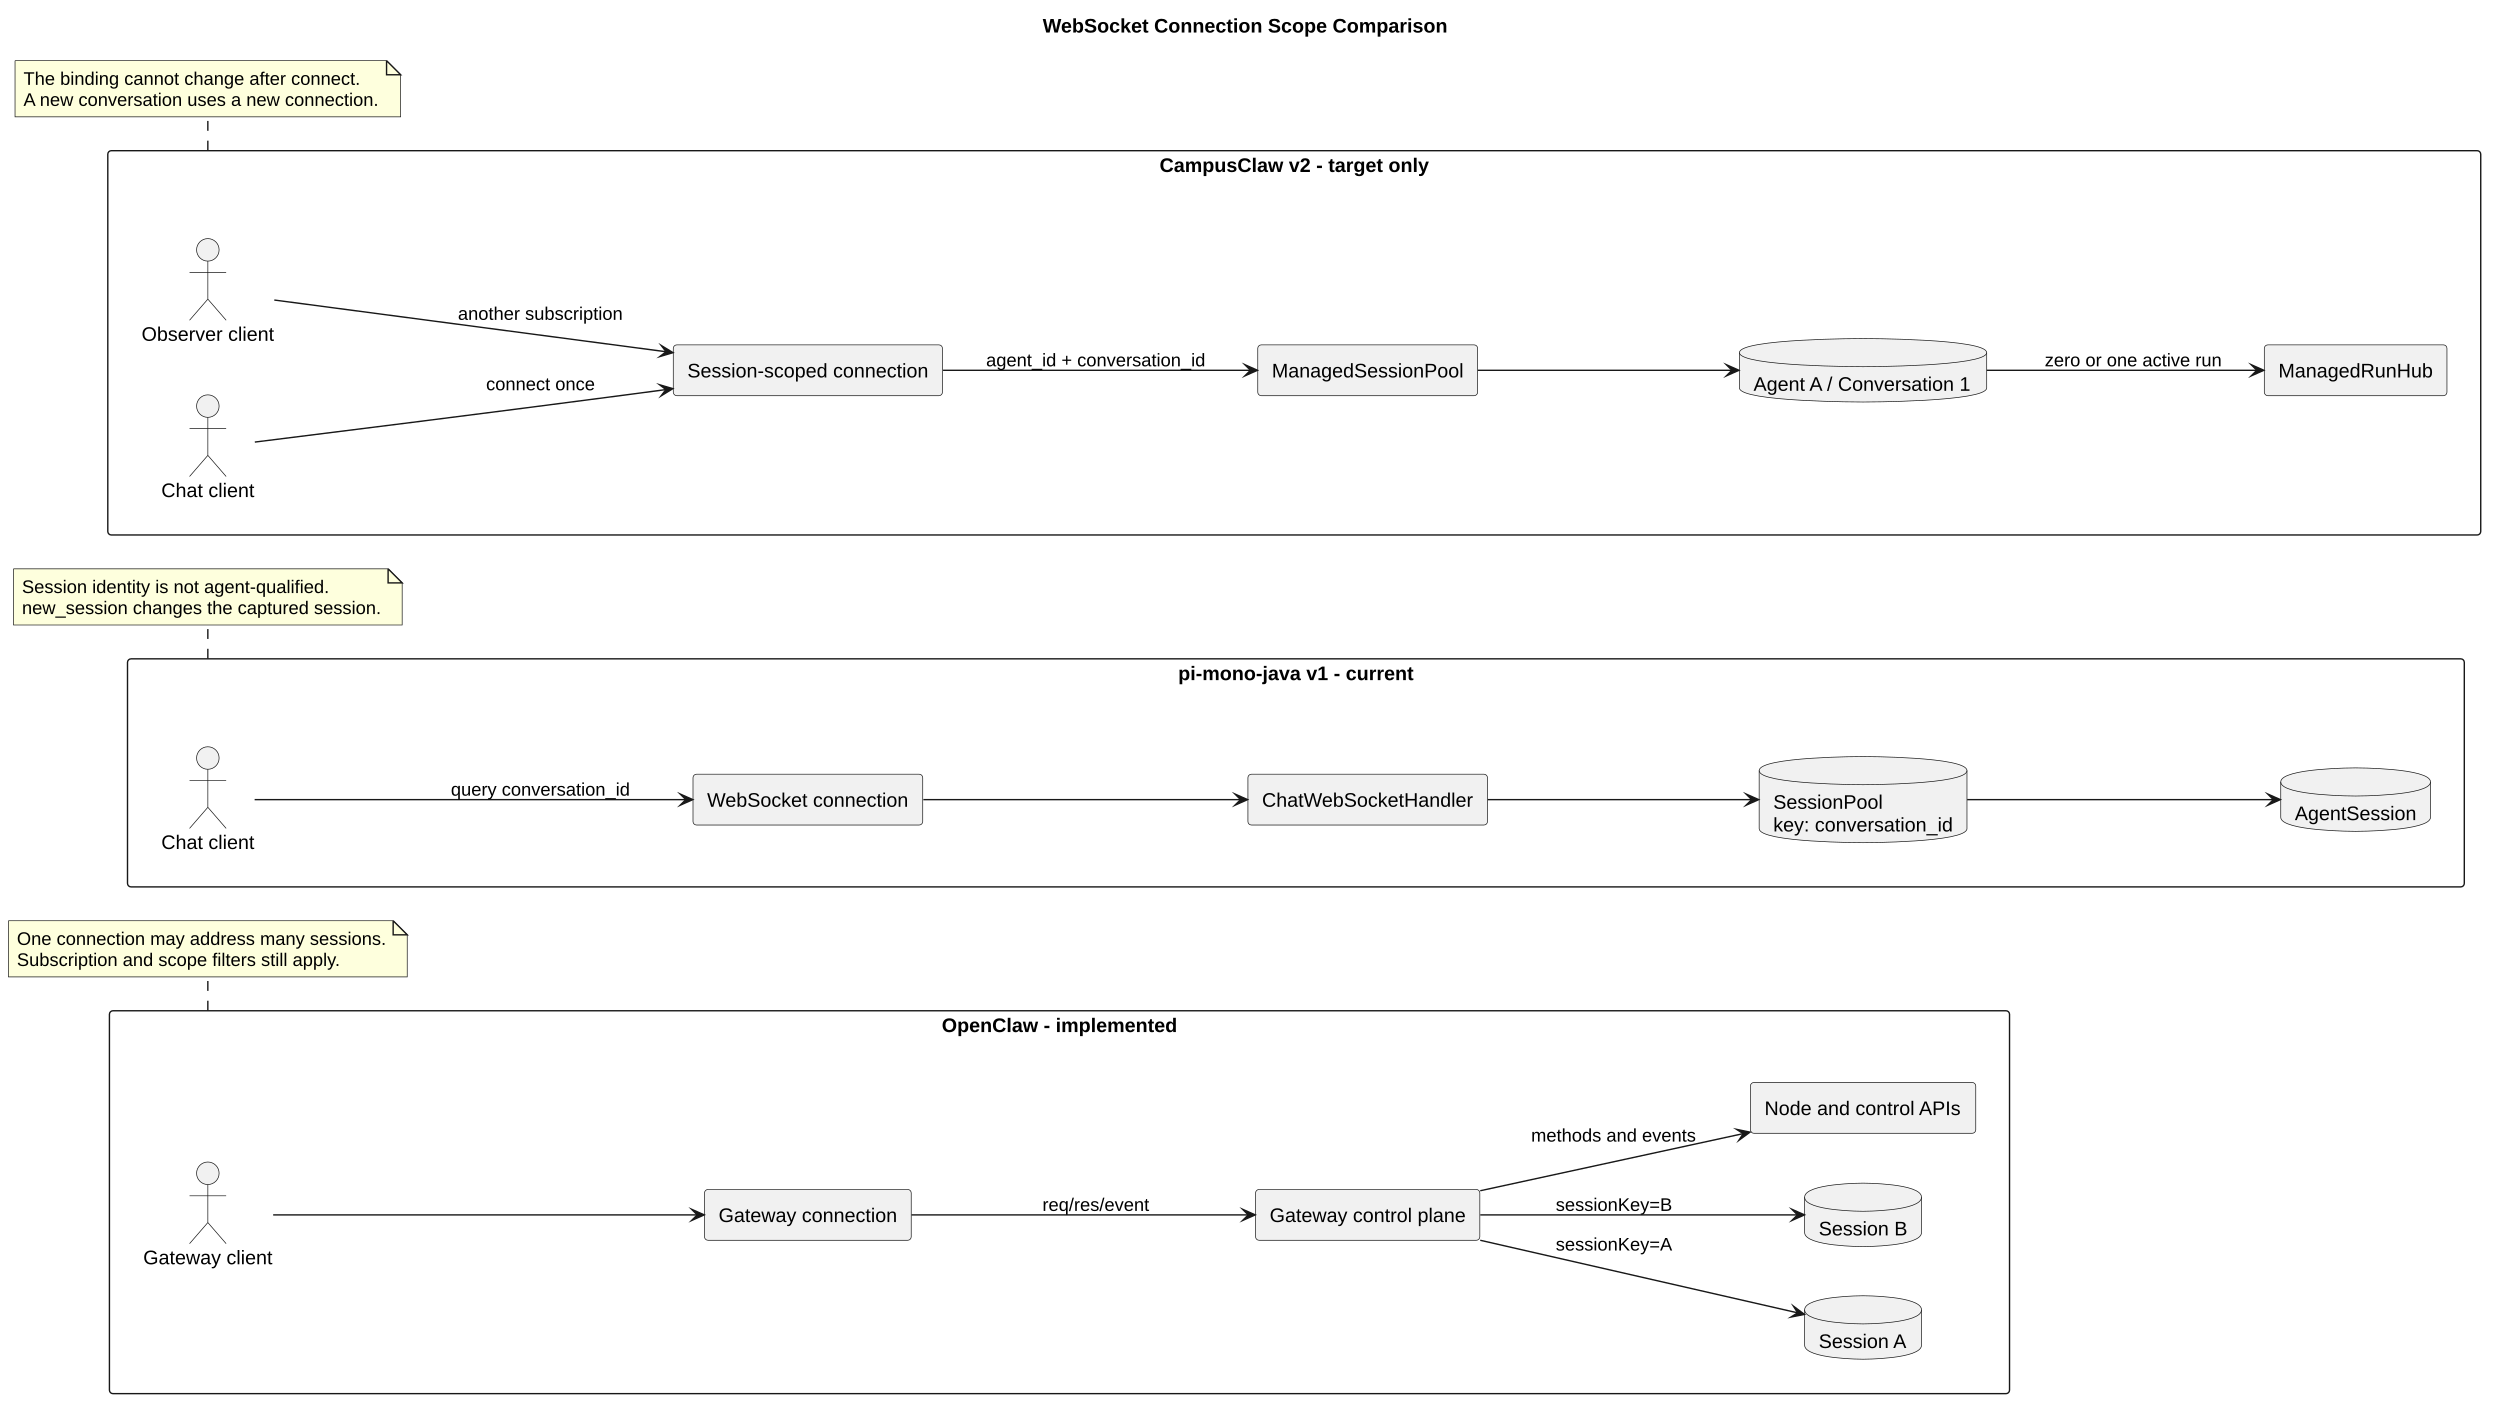
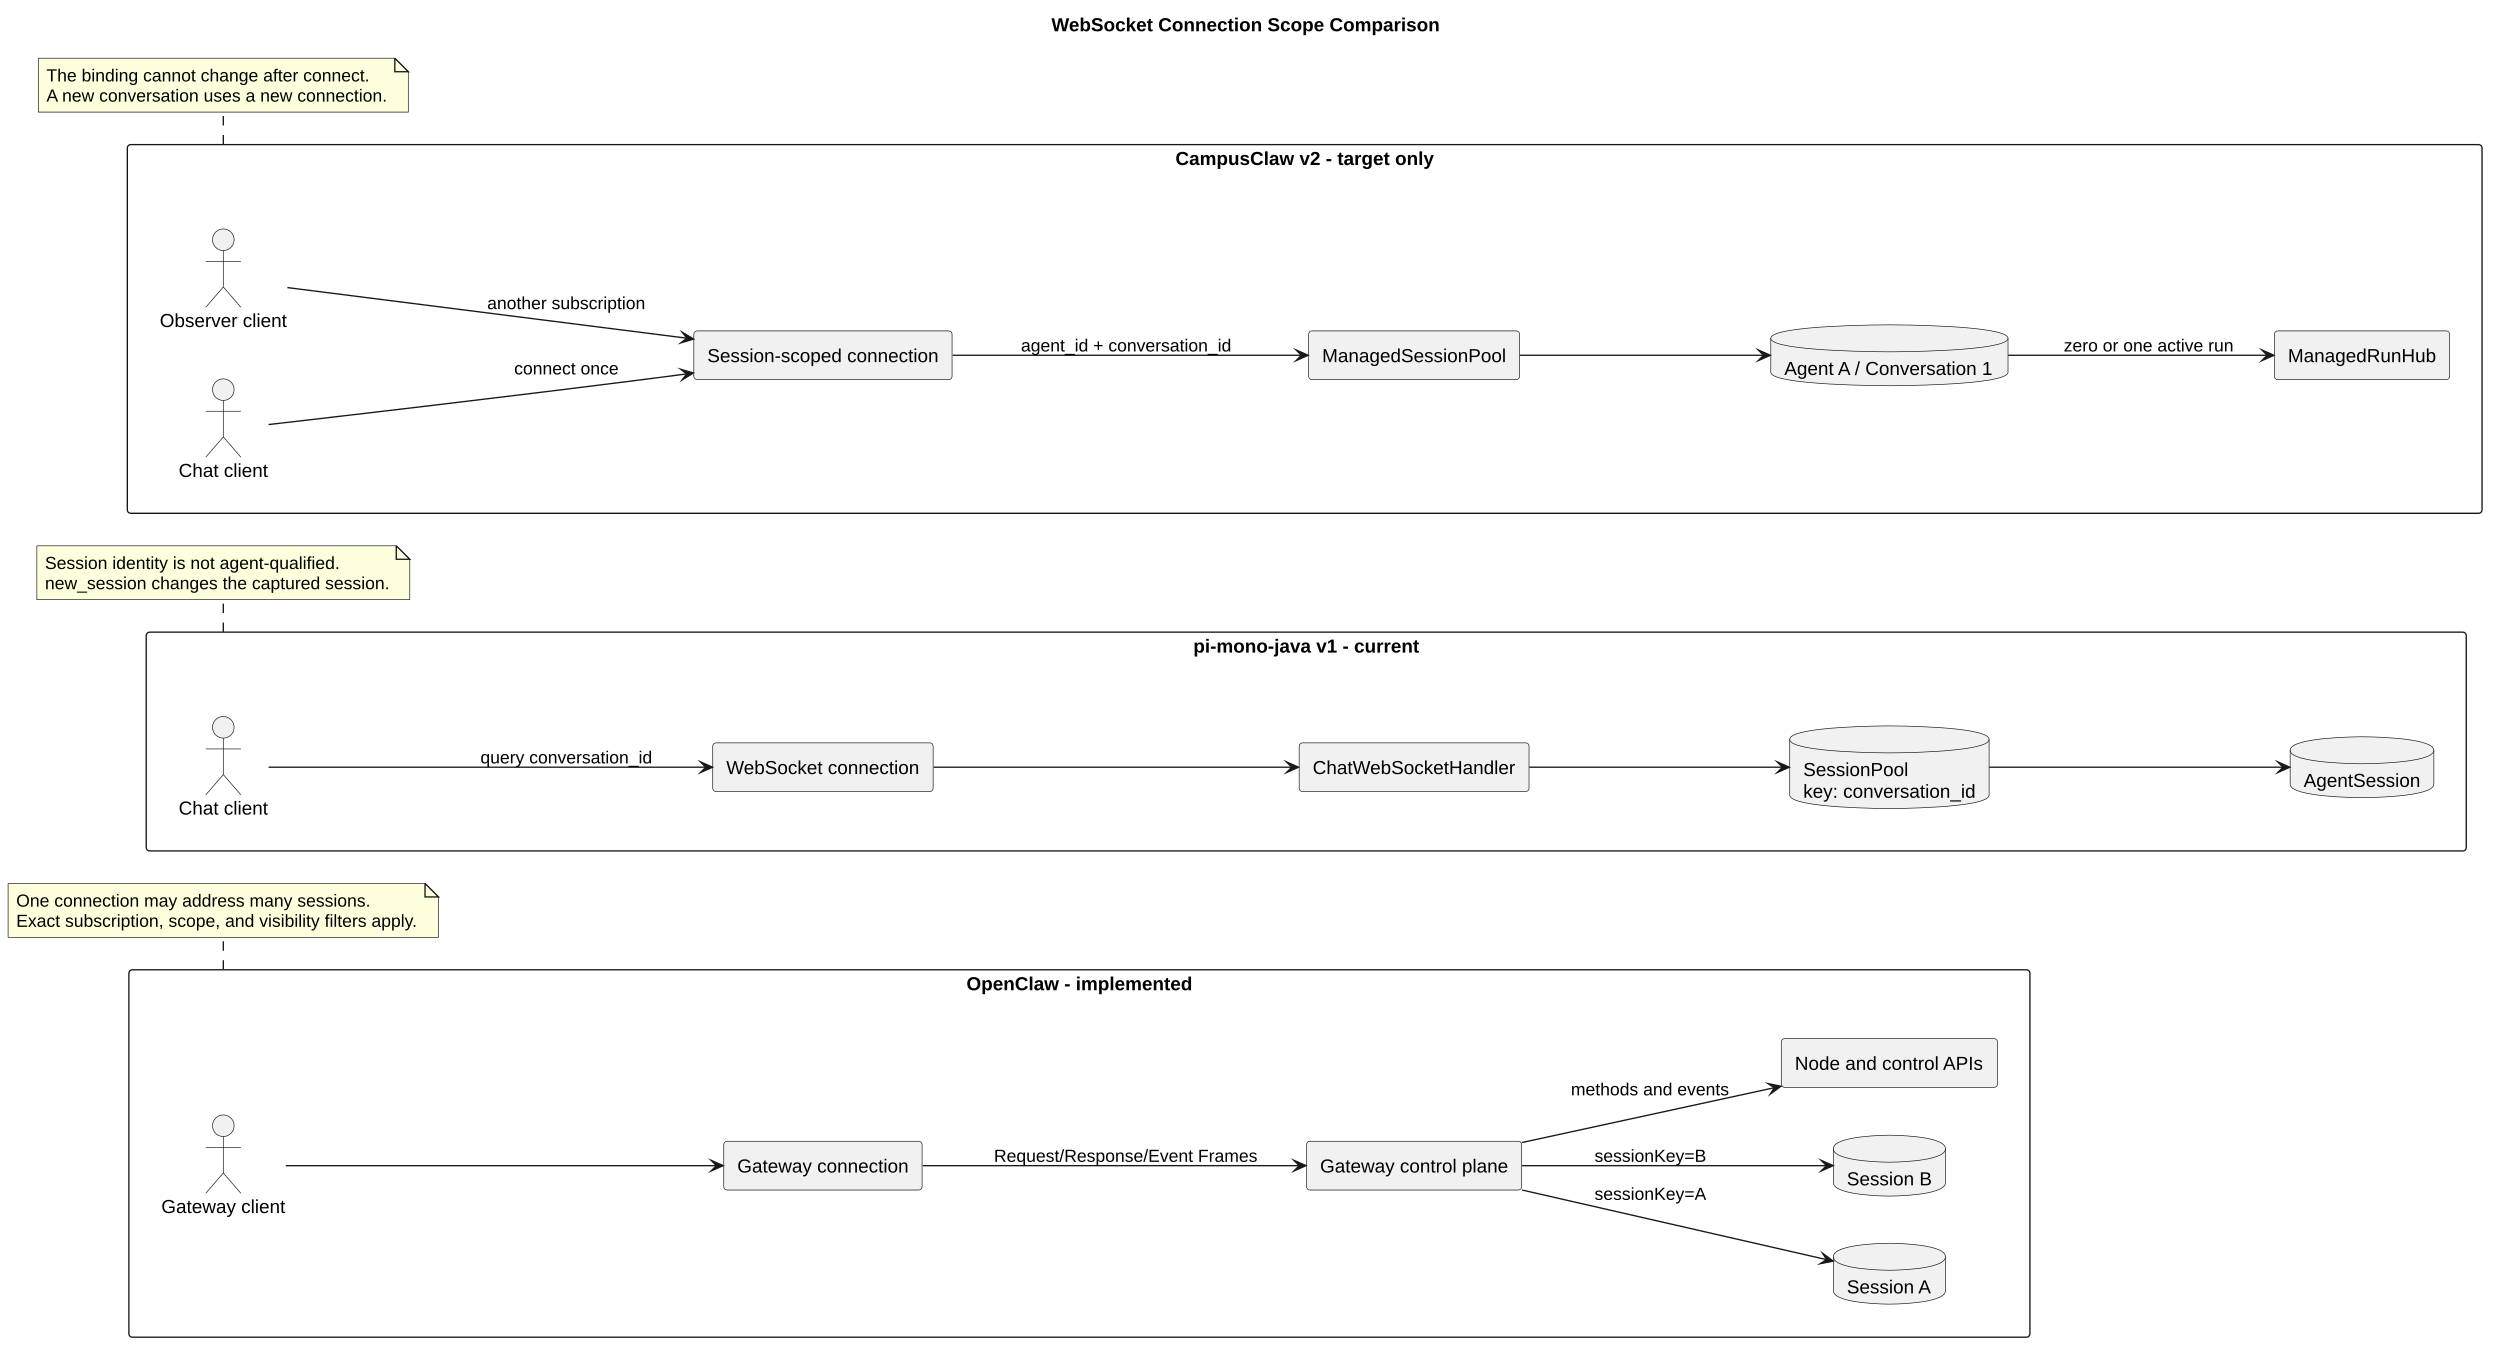
- <svg xmlns="http://www.w3.org/2000/svg" contentStyleType="text/css" data-diagram-type="DESCRIPTION" height="1004px" preserveAspectRatio="none" style="width:1776px;height:1004px;background:#FFFFFF;" version="1.1" viewBox="0 0 1776 1004" width="1776px" zoomAndPan="magnify">
+ <svg xmlns="http://www.w3.org/2000/svg" contentStyleType="text/css" data-diagram-type="DESCRIPTION" height="1004px" preserveAspectRatio="none" style="width:1851px;height:1004px;background:#FFFFFF;" version="1.1" viewBox="0 0 1851 1004" width="1851px" zoomAndPan="magnify">
  <defs />
  <g>
    <g class="title" data-source-line="1">
-       <text fill="#000000" font-family="Arial" font-size="14" font-weight="700" lengthAdjust="spacing" textLength="287.813" x="740.748" y="23.132">WebSocket Connection Scope Comparison</text>
+       <text fill="#000000" font-family="Arial" font-size="14" font-weight="700" lengthAdjust="spacing" textLength="287.813" x="778.443" y="23.132">WebSocket Connection Scope Comparison</text>
    </g>
    <g class="cluster" data-qualified-name="openclaw" data-source-line="25" id="ent0001">
-       <rect fill="none" height="272" rx="2.5" ry="2.5" style="stroke:#181818;stroke-width:1;" width="1349.83" x="77.74" y="718.049" />
-       <text fill="#000000" font-family="Arial" font-size="14" font-weight="700" lengthAdjust="spacing" textLength="167.248" x="669.031" y="733.181">OpenClaw - implemented</text>
+       <rect fill="none" height="272" rx="2.5" ry="2.5" style="stroke:#181818;stroke-width:1;" width="1407.53" x="95.43" y="718.049" />
+       <text fill="#000000" font-family="Arial" font-size="14" font-weight="700" lengthAdjust="spacing" textLength="167.248" x="715.571" y="733.181">OpenClaw - implemented</text>
    </g>
    <g class="cluster" data-qualified-name="java_v1" data-source-line="40" id="ent0013">
-       <rect fill="none" height="162" rx="2.5" ry="2.5" style="stroke:#181818;stroke-width:1;" width="1660.06" x="90.58" y="468.049" />
-       <text fill="#000000" font-family="Arial" font-size="14" font-weight="700" lengthAdjust="spacing" textLength="167.255" x="836.983" y="483.18">pi-mono-java v1 - current</text>
+       <rect fill="none" height="162" rx="2.5" ry="2.5" style="stroke:#181818;stroke-width:1;" width="1717.75" x="108.27" y="468.049" />
+       <text fill="#000000" font-family="Arial" font-size="14" font-weight="700" lengthAdjust="spacing" textLength="167.255" x="883.518" y="483.18">pi-mono-java v1 - current</text>
    </g>
    <g class="cluster" data-qualified-name="campus_v2" data-source-line="53" id="ent0023">
-       <rect fill="none" height="273" rx="2.5" ry="2.5" style="stroke:#181818;stroke-width:1;" width="1685.73" x="76.58" y="107.049" />
-       <text fill="#000000" font-family="Arial" font-size="14" font-weight="700" lengthAdjust="spacing" textLength="191.379" x="823.755" y="122.18">CampusClaw v2 - target only</text>
+       <rect fill="none" height="273" rx="2.5" ry="2.5" style="stroke:#181818;stroke-width:1;" width="1743.43" x="94.27" y="107.049" />
+       <text fill="#000000" font-family="Arial" font-size="14" font-weight="700" lengthAdjust="spacing" textLength="191.379" x="870.295" y="122.18">CampusClaw v2 - target only</text>
    </g>
    <g class="entity" data-qualified-name="openclaw.oc_client" data-source-line="26" id="ent0002">
-       <ellipse cx="147.65" cy="833.499" fill="#F1F1F1" rx="8" ry="8" style="stroke:#181818;stroke-width:0.5;" />
-       <path d="M147.65,841.499 L147.65,868.499 M134.65,849.499 L160.65,849.499 M147.65,868.499 L134.65,883.499 M147.65,868.499 L160.65,883.499" fill="none" style="stroke:#181818;stroke-width:0.5;" />
-       <text fill="#000000" font-family="Arial" font-size="14" lengthAdjust="spacing" textLength="91.82" x="101.74" y="898.13">Gateway client</text>
+       <ellipse cx="165.34" cy="833.499" fill="#F1F1F1" rx="8" ry="8" style="stroke:#181818;stroke-width:0.5;" />
+       <path d="M165.34,841.499 L165.34,868.499 M152.34,849.499 L178.34,849.499 M165.34,868.499 L152.34,883.499 M165.34,868.499 L178.34,883.499" fill="none" style="stroke:#181818;stroke-width:0.5;" />
+       <text fill="#000000" font-family="Arial" font-size="14" lengthAdjust="spacing" textLength="91.82" x="119.43" y="898.13">Gateway client</text>
    </g>
    <g class="entity" data-qualified-name="openclaw.oc_conn" data-source-line="27" id="ent0003">
-       <rect fill="#F1F1F1" height="36.099" rx="2.5" ry="2.5" style="stroke:#181818;stroke-width:0.5;" width="146.855" x="500.48" y="844.999" />
-       <text fill="#000000" font-family="Arial" font-size="14" lengthAdjust="spacing" textLength="126.855" x="510.48" y="868.13">Gateway connection</text>
+       <rect fill="#F1F1F1" height="36.099" rx="2.5" ry="2.5" style="stroke:#181818;stroke-width:0.5;" width="146.855" x="535.87" y="844.999" />
+       <text fill="#000000" font-family="Arial" font-size="14" lengthAdjust="spacing" textLength="126.855" x="545.87" y="868.13">Gateway connection</text>
    </g>
    <g class="entity" data-qualified-name="openclaw.oc_gateway" data-source-line="28" id="ent0004">
-       <rect fill="#F1F1F1" height="36.099" rx="2.5" ry="2.5" style="stroke:#181818;stroke-width:0.5;" width="159.303" x="891.96" y="844.999" />
-       <text fill="#000000" font-family="Arial" font-size="14" lengthAdjust="spacing" textLength="139.303" x="901.96" y="868.13">Gateway control plane</text>
+       <rect fill="#F1F1F1" height="36.099" rx="2.5" ry="2.5" style="stroke:#181818;stroke-width:0.5;" width="159.303" x="967.35" y="844.999" />
+       <text fill="#000000" font-family="Arial" font-size="14" lengthAdjust="spacing" textLength="139.303" x="977.35" y="868.13">Gateway control plane</text>
    </g>
    <g class="entity" data-qualified-name="openclaw.oc_session_a" data-source-line="29" id="ent0005">
-       <path d="M1282.01,930.499 C1282.01,920.499 1323.527,920.499 1323.527,920.499 C1323.527,920.499 1365.044,920.499 1365.044,930.499 L1365.044,955.597 C1365.044,965.597 1323.527,965.597 1323.527,965.597 C1323.527,965.597 1282.01,965.597 1282.01,955.597 L1282.01,930.499" fill="#F1F1F1" style="stroke:#181818;stroke-width:0.5;" />
-       <path d="M1282.01,930.499 C1282.01,940.499 1323.527,940.499 1323.527,940.499 C1323.527,940.499 1365.044,940.499 1365.044,930.499" fill="none" style="stroke:#181818;stroke-width:0.5;" />
-       <text fill="#000000" font-family="Arial" font-size="14" lengthAdjust="spacing" textLength="63.034" x="1292.01" y="957.63">Session A</text>
+       <path d="M1357.4,930.499 C1357.4,920.499 1398.917,920.499 1398.917,920.499 C1398.917,920.499 1440.434,920.499 1440.434,930.499 L1440.434,955.597 C1440.434,965.597 1398.917,965.597 1398.917,965.597 C1398.917,965.597 1357.4,965.597 1357.4,955.597 L1357.4,930.499" fill="#F1F1F1" style="stroke:#181818;stroke-width:0.5;" />
+       <path d="M1357.4,930.499 C1357.4,940.499 1398.917,940.499 1398.917,940.499 C1398.917,940.499 1440.434,940.499 1440.434,930.499" fill="none" style="stroke:#181818;stroke-width:0.5;" />
+       <text fill="#000000" font-family="Arial" font-size="14" lengthAdjust="spacing" textLength="63.034" x="1367.4" y="957.63">Session A</text>
    </g>
    <g class="entity" data-qualified-name="openclaw.oc_session_b" data-source-line="30" id="ent0006">
-       <path d="M1282.01,850.499 C1282.01,840.499 1323.527,840.499 1323.527,840.499 C1323.527,840.499 1365.044,840.499 1365.044,850.499 L1365.044,875.597 C1365.044,885.597 1323.527,885.597 1323.527,885.597 C1323.527,885.597 1282.01,885.597 1282.01,875.597 L1282.01,850.499" fill="#F1F1F1" style="stroke:#181818;stroke-width:0.5;" />
-       <path d="M1282.01,850.499 C1282.01,860.499 1323.527,860.499 1323.527,860.499 C1323.527,860.499 1365.044,860.499 1365.044,850.499" fill="none" style="stroke:#181818;stroke-width:0.5;" />
-       <text fill="#000000" font-family="Arial" font-size="14" lengthAdjust="spacing" textLength="63.034" x="1292.01" y="877.63">Session B</text>
+       <path d="M1357.4,850.499 C1357.4,840.499 1398.917,840.499 1398.917,840.499 C1398.917,840.499 1440.434,840.499 1440.434,850.499 L1440.434,875.597 C1440.434,885.597 1398.917,885.597 1398.917,885.597 C1398.917,885.597 1357.4,885.597 1357.4,875.597 L1357.4,850.499" fill="#F1F1F1" style="stroke:#181818;stroke-width:0.5;" />
+       <path d="M1357.4,850.499 C1357.4,860.499 1398.917,860.499 1398.917,860.499 C1398.917,860.499 1440.434,860.499 1440.434,850.499" fill="none" style="stroke:#181818;stroke-width:0.5;" />
+       <text fill="#000000" font-family="Arial" font-size="14" lengthAdjust="spacing" textLength="63.034" x="1367.4" y="877.63">Session B</text>
    </g>
    <g class="entity" data-qualified-name="openclaw.oc_control" data-source-line="31" id="ent0007">
-       <rect fill="#F1F1F1" height="36.099" rx="2.5" ry="2.5" style="stroke:#181818;stroke-width:0.5;" width="160.082" x="1243.49" y="768.999" />
-       <text fill="#000000" font-family="Arial" font-size="14" lengthAdjust="spacing" textLength="140.082" x="1253.49" y="792.13">Node and control APIs</text>
+       <rect fill="#F1F1F1" height="36.099" rx="2.5" ry="2.5" style="stroke:#181818;stroke-width:0.5;" width="160.082" x="1318.87" y="768.999" />
+       <text fill="#000000" font-family="Arial" font-size="14" lengthAdjust="spacing" textLength="140.082" x="1328.87" y="792.13">Node and control APIs</text>
    </g>
    <g class="entity" data-qualified-name="java_v1.java_client" data-source-line="41" id="ent0014">
-       <ellipse cx="147.652" cy="538.499" fill="#F1F1F1" rx="8" ry="8" style="stroke:#181818;stroke-width:0.5;" />
-       <path d="M147.652,546.499 L147.652,573.499 M134.652,554.499 L160.652,554.499 M147.652,573.499 L134.652,588.499 M147.652,573.499 L160.652,588.499" fill="none" style="stroke:#181818;stroke-width:0.5;" />
-       <text fill="#000000" font-family="Arial" font-size="14" lengthAdjust="spacing" textLength="66.144" x="114.58" y="603.13">Chat client</text>
+       <ellipse cx="165.342" cy="538.499" fill="#F1F1F1" rx="8" ry="8" style="stroke:#181818;stroke-width:0.5;" />
+       <path d="M165.342,546.499 L165.342,573.499 M152.342,554.499 L178.342,554.499 M165.342,573.499 L152.342,588.499 M165.342,573.499 L178.342,588.499" fill="none" style="stroke:#181818;stroke-width:0.5;" />
+       <text fill="#000000" font-family="Arial" font-size="14" lengthAdjust="spacing" textLength="66.144" x="132.27" y="603.13">Chat client</text>
    </g>
    <g class="entity" data-qualified-name="java_v1.java_conn" data-source-line="42" id="ent0015">
-       <rect fill="#F1F1F1" height="36.099" rx="2.5" ry="2.5" style="stroke:#181818;stroke-width:0.5;" width="163.192" x="492.31" y="549.999" />
-       <text fill="#000000" font-family="Arial" font-size="14" lengthAdjust="spacing" textLength="143.192" x="502.31" y="573.13">WebSocket connection</text>
+       <rect fill="#F1F1F1" height="36.099" rx="2.5" ry="2.5" style="stroke:#181818;stroke-width:0.5;" width="163.192" x="527.7" y="549.999" />
+       <text fill="#000000" font-family="Arial" font-size="14" lengthAdjust="spacing" textLength="143.192" x="537.7" y="573.13">WebSocket connection</text>
    </g>
    <g class="entity" data-qualified-name="java_v1.java_handler" data-source-line="43" id="ent0016">
-       <rect fill="#F1F1F1" height="36.099" rx="2.5" ry="2.5" style="stroke:#181818;stroke-width:0.5;" width="170.185" x="886.52" y="549.999" />
-       <text fill="#000000" font-family="Arial" font-size="14" lengthAdjust="spacing" textLength="150.185" x="896.52" y="573.13">ChatWebSocketHandler</text>
+       <rect fill="#F1F1F1" height="36.099" rx="2.5" ry="2.5" style="stroke:#181818;stroke-width:0.5;" width="170.185" x="961.91" y="549.999" />
+       <text fill="#000000" font-family="Arial" font-size="14" lengthAdjust="spacing" textLength="150.185" x="971.91" y="573.13">ChatWebSocketHandler</text>
    </g>
    <g class="entity" data-qualified-name="java_v1.java_session" data-source-line="44" id="ent0017">
-       <path d="M1620.24,555.499 C1620.24,545.499 1673.436,545.499 1673.436,545.499 C1673.436,545.499 1726.633,545.499 1726.633,555.499 L1726.633,580.597 C1726.633,590.597 1673.436,590.597 1673.436,590.597 C1673.436,590.597 1620.24,590.597 1620.24,580.597 L1620.24,555.499" fill="#F1F1F1" style="stroke:#181818;stroke-width:0.5;" />
-       <path d="M1620.24,555.499 C1620.24,565.499 1673.436,565.499 1673.436,565.499 C1673.436,565.499 1726.633,565.499 1726.633,555.499" fill="none" style="stroke:#181818;stroke-width:0.5;" />
-       <text fill="#000000" font-family="Arial" font-size="14" lengthAdjust="spacing" textLength="86.393" x="1630.24" y="582.63">AgentSession</text>
+       <path d="M1695.63,555.499 C1695.63,545.499 1748.826,545.499 1748.826,545.499 C1748.826,545.499 1802.023,545.499 1802.023,555.499 L1802.023,580.597 C1802.023,590.597 1748.826,590.597 1748.826,590.597 C1748.826,590.597 1695.63,590.597 1695.63,580.597 L1695.63,555.499" fill="#F1F1F1" style="stroke:#181818;stroke-width:0.5;" />
+       <path d="M1695.63,555.499 C1695.63,565.499 1748.826,565.499 1748.826,565.499 C1748.826,565.499 1802.023,565.499 1802.023,555.499" fill="none" style="stroke:#181818;stroke-width:0.5;" />
+       <text fill="#000000" font-family="Arial" font-size="14" lengthAdjust="spacing" textLength="86.393" x="1705.63" y="582.63">AgentSession</text>
    </g>
    <g class="entity" data-qualified-name="java_v1.java_pool" data-source-line="45" id="ent0018">
-       <path d="M1249.71,547.449 C1249.71,537.449 1323.524,537.449 1323.524,537.449 C1323.524,537.449 1397.337,537.449 1397.337,547.449 L1397.337,588.646 C1397.337,598.646 1323.524,598.646 1323.524,598.646 C1323.524,598.646 1249.71,598.646 1249.71,588.646 L1249.71,547.449" fill="#F1F1F1" style="stroke:#181818;stroke-width:0.5;" />
-       <path d="M1249.71,547.449 C1249.71,557.449 1323.524,557.449 1323.524,557.449 C1323.524,557.449 1397.337,557.449 1397.337,547.449" fill="none" style="stroke:#181818;stroke-width:0.5;" />
-       <text fill="#000000" font-family="Arial" font-size="14" lengthAdjust="spacing" textLength="77.827" x="1259.71" y="574.581">SessionPool</text>
-       <text fill="#000000" font-family="Arial" font-size="14" lengthAdjust="spacing" textLength="127.627" x="1259.71" y="590.679">key: conversation_id</text>
+       <path d="M1325.1,547.449 C1325.1,537.449 1398.914,537.449 1398.914,537.449 C1398.914,537.449 1472.727,537.449 1472.727,547.449 L1472.727,588.646 C1472.727,598.646 1398.914,598.646 1398.914,598.646 C1398.914,598.646 1325.1,598.646 1325.1,588.646 L1325.1,547.449" fill="#F1F1F1" style="stroke:#181818;stroke-width:0.5;" />
+       <path d="M1325.1,547.449 C1325.1,557.449 1398.914,557.449 1398.914,557.449 C1398.914,557.449 1472.727,557.449 1472.727,547.449" fill="none" style="stroke:#181818;stroke-width:0.5;" />
+       <text fill="#000000" font-family="Arial" font-size="14" lengthAdjust="spacing" textLength="77.827" x="1335.1" y="574.581">SessionPool</text>
+       <text fill="#000000" font-family="Arial" font-size="14" lengthAdjust="spacing" textLength="127.627" x="1335.1" y="590.679">key: conversation_id</text>
    </g>
    <g class="entity" data-qualified-name="campus_v2.cc_client" data-source-line="54" id="ent0024">
-       <ellipse cx="147.652" cy="288.499" fill="#F1F1F1" rx="8" ry="8" style="stroke:#181818;stroke-width:0.5;" />
-       <path d="M147.652,296.499 L147.652,323.499 M134.652,304.499 L160.652,304.499 M147.652,323.499 L134.652,338.499 M147.652,323.499 L160.652,338.499" fill="none" style="stroke:#181818;stroke-width:0.5;" />
-       <text fill="#000000" font-family="Arial" font-size="14" lengthAdjust="spacing" textLength="66.144" x="114.58" y="353.13">Chat client</text>
+       <ellipse cx="165.342" cy="288.499" fill="#F1F1F1" rx="8" ry="8" style="stroke:#181818;stroke-width:0.5;" />
+       <path d="M165.342,296.499 L165.342,323.499 M152.342,304.499 L178.342,304.499 M165.342,323.499 L152.342,338.499 M165.342,323.499 L178.342,338.499" fill="none" style="stroke:#181818;stroke-width:0.5;" />
+       <text fill="#000000" font-family="Arial" font-size="14" lengthAdjust="spacing" textLength="66.144" x="132.27" y="353.13">Chat client</text>
    </g>
    <g class="entity" data-qualified-name="campus_v2.cc_conn" data-source-line="55" id="ent0025">
-       <rect fill="#F1F1F1" height="36.099" rx="2.5" ry="2.5" style="stroke:#181818;stroke-width:0.5;" width="191.22" x="478.3" y="244.999" />
-       <text fill="#000000" font-family="Arial" font-size="14" lengthAdjust="spacing" textLength="171.22" x="488.3" y="268.13">Session-scoped connection</text>
+       <rect fill="#F1F1F1" height="36.099" rx="2.5" ry="2.5" style="stroke:#181818;stroke-width:0.5;" width="191.22" x="513.69" y="244.999" />
+       <text fill="#000000" font-family="Arial" font-size="14" lengthAdjust="spacing" textLength="171.22" x="523.69" y="268.13">Session-scoped connection</text>
    </g>
    <g class="entity" data-qualified-name="campus_v2.cc_pool" data-source-line="56" id="ent0026">
-       <rect fill="#F1F1F1" height="36.099" rx="2.5" ry="2.5" style="stroke:#181818;stroke-width:0.5;" width="156.206" x="893.51" y="244.999" />
-       <text fill="#000000" font-family="Arial" font-size="14" lengthAdjust="spacing" textLength="136.206" x="903.51" y="268.13">ManagedSessionPool</text>
+       <rect fill="#F1F1F1" height="36.099" rx="2.5" ry="2.5" style="stroke:#181818;stroke-width:0.5;" width="156.206" x="968.9" y="244.999" />
+       <text fill="#000000" font-family="Arial" font-size="14" lengthAdjust="spacing" textLength="136.206" x="978.9" y="268.13">ManagedSessionPool</text>
    </g>
    <g class="entity" data-qualified-name="campus_v2.cc_hub" data-source-line="57" id="ent0027">
-       <rect fill="#F1F1F1" height="36.099" rx="2.5" ry="2.5" style="stroke:#181818;stroke-width:0.5;" width="129.744" x="1608.57" y="244.999" />
-       <text fill="#000000" font-family="Arial" font-size="14" lengthAdjust="spacing" textLength="109.744" x="1618.57" y="268.13">ManagedRunHub</text>
+       <rect fill="#F1F1F1" height="36.099" rx="2.5" ry="2.5" style="stroke:#181818;stroke-width:0.5;" width="129.744" x="1683.96" y="244.999" />
+       <text fill="#000000" font-family="Arial" font-size="14" lengthAdjust="spacing" textLength="109.744" x="1693.96" y="268.13">ManagedRunHub</text>
    </g>
    <g class="entity" data-qualified-name="campus_v2.cc_session" data-source-line="58" id="ent0028">
-       <path d="M1235.7,250.499 C1235.7,240.499 1323.524,240.499 1323.524,240.499 C1323.524,240.499 1411.348,240.499 1411.348,250.499 L1411.348,275.597 C1411.348,285.597 1323.524,285.597 1323.524,285.597 C1323.524,285.597 1235.7,285.597 1235.7,275.597 L1235.7,250.499" fill="#F1F1F1" style="stroke:#181818;stroke-width:0.5;" />
-       <path d="M1235.7,250.499 C1235.7,260.499 1323.524,260.499 1323.524,260.499 C1323.524,260.499 1411.348,260.499 1411.348,250.499" fill="none" style="stroke:#181818;stroke-width:0.5;" />
-       <text fill="#000000" font-family="Arial" font-size="14" lengthAdjust="spacing" textLength="155.648" x="1245.7" y="277.63">Agent A / Conversation 1</text>
+       <path d="M1311.09,250.499 C1311.09,240.499 1398.914,240.499 1398.914,240.499 C1398.914,240.499 1486.737,240.499 1486.737,250.499 L1486.737,275.597 C1486.737,285.597 1398.914,285.597 1398.914,285.597 C1398.914,285.597 1311.09,285.597 1311.09,275.597 L1311.09,250.499" fill="#F1F1F1" style="stroke:#181818;stroke-width:0.5;" />
+       <path d="M1311.09,250.499 C1311.09,260.499 1398.914,260.499 1398.914,260.499 C1398.914,260.499 1486.737,260.499 1486.737,250.499" fill="none" style="stroke:#181818;stroke-width:0.5;" />
+       <text fill="#000000" font-family="Arial" font-size="14" lengthAdjust="spacing" textLength="155.648" x="1321.09" y="277.63">Agent A / Conversation 1</text>
    </g>
    <g class="entity" data-qualified-name="campus_v2.cc_observer" data-source-line="59" id="ent0029">
-       <ellipse cx="147.652" cy="177.499" fill="#F1F1F1" rx="8" ry="8" style="stroke:#181818;stroke-width:0.5;" />
-       <path d="M147.652,185.499 L147.652,212.499 M134.652,193.499 L160.652,193.499 M147.652,212.499 L134.652,227.499 M147.652,212.499 L160.652,227.499" fill="none" style="stroke:#181818;stroke-width:0.5;" />
-       <text fill="#000000" font-family="Arial" font-size="14" lengthAdjust="spacing" textLength="94.144" x="100.58" y="242.131">Observer client</text>
+       <ellipse cx="165.342" cy="177.499" fill="#F1F1F1" rx="8" ry="8" style="stroke:#181818;stroke-width:0.5;" />
+       <path d="M165.342,185.499 L165.342,212.499 M152.342,193.499 L178.342,193.499 M165.342,212.499 L152.342,227.499 M165.342,212.499 L178.342,227.499" fill="none" style="stroke:#181818;stroke-width:0.5;" />
+       <text fill="#000000" font-family="Arial" font-size="14" lengthAdjust="spacing" textLength="94.144" x="118.27" y="242.131">Observer client</text>
    </g>
    <g class="entity" data-qualified-name="GMN35" data-source-line="69" id="ent0036">
-       <path d="M6,654.099 L6,693.996 L289.298,693.996 L289.298,664.099 L279.298,654.099 L6,654.099" fill="#FEFFDD" style="stroke:#181818;stroke-width:0.5;" />
-       <path d="M279.298,654.099 L279.298,664.099 L289.298,664.099 L279.298,654.099" fill="#FEFFDD" style="stroke:#181818;stroke-width:1;" />
+       <path d="M6,654.099 L6,693.996 L324.686,693.996 L324.686,664.099 L314.686,654.099 L6,654.099" fill="#FEFFDD" style="stroke:#181818;stroke-width:0.5;" />
+       <path d="M314.686,654.099 L314.686,664.099 L324.686,664.099 L314.686,654.099" fill="#FEFFDD" style="stroke:#181818;stroke-width:1;" />
      <text fill="#000000" font-family="Arial" font-size="13" lengthAdjust="spacing" textLength="262.298" x="12" y="671.293">One connection may address many sessions.</text>
-       <text fill="#000000" font-family="Arial" font-size="13" lengthAdjust="spacing" textLength="230.502" x="12" y="686.241">Subscription and scope filters still apply.</text>
+       <text fill="#000000" font-family="Arial" font-size="13" lengthAdjust="spacing" textLength="297.686" x="12" y="686.241">Exact subscription, scope, and visibility filters apply.</text>
    </g>
    <g class="entity" data-qualified-name="GMN38" data-source-line="74" id="ent0039">
-       <path d="M9.6,404.099 L9.6,443.996 L285.706,443.996 L285.706,414.099 L275.706,404.099 L9.6,404.099" fill="#FEFFDD" style="stroke:#181818;stroke-width:0.5;" />
-       <path d="M275.706,404.099 L275.706,414.099 L285.706,414.099 L275.706,404.099" fill="#FEFFDD" style="stroke:#181818;stroke-width:1;" />
-       <text fill="#000000" font-family="Arial" font-size="13" lengthAdjust="spacing" textLength="218.245" x="15.6" y="421.293">Session identity is not agent-qualified.</text>
-       <text fill="#000000" font-family="Arial" font-size="13" lengthAdjust="spacing" textLength="255.106" x="15.6" y="436.241">new_session changes the captured session.</text>
+       <path d="M27.29,404.099 L27.29,443.996 L303.396,443.996 L303.396,414.099 L293.396,404.099 L27.29,404.099" fill="#FEFFDD" style="stroke:#181818;stroke-width:0.5;" />
+       <path d="M293.396,404.099 L293.396,414.099 L303.396,414.099 L293.396,404.099" fill="#FEFFDD" style="stroke:#181818;stroke-width:1;" />
+       <text fill="#000000" font-family="Arial" font-size="13" lengthAdjust="spacing" textLength="218.245" x="33.29" y="421.293">Session identity is not agent-qualified.</text>
+       <text fill="#000000" font-family="Arial" font-size="13" lengthAdjust="spacing" textLength="255.106" x="33.29" y="436.241">new_session changes the captured session.</text>
    </g>
    <g class="entity" data-qualified-name="GMN41" data-source-line="79" id="ent0042">
-       <path d="M10.68,43.099 L10.68,82.996 L284.609,82.996 L284.609,53.099 L274.609,43.099 L10.68,43.099" fill="#FEFFDD" style="stroke:#181818;stroke-width:0.5;" />
-       <path d="M274.609,43.099 L274.609,53.099 L284.609,53.099 L274.609,43.099" fill="#FEFFDD" style="stroke:#181818;stroke-width:1;" />
-       <text fill="#000000" font-family="Arial" font-size="13" lengthAdjust="spacing" textLength="239.224" x="16.68" y="60.292">The binding cannot change after connect.</text>
-       <text fill="#000000" font-family="Arial" font-size="13" lengthAdjust="spacing" textLength="252.929" x="16.68" y="75.241">A new conversation uses a new connection.</text>
+       <path d="M28.38,43.099 L28.38,82.996 L302.309,82.996 L302.309,53.099 L292.309,43.099 L28.38,43.099" fill="#FEFFDD" style="stroke:#181818;stroke-width:0.5;" />
+       <path d="M292.309,43.099 L292.309,53.099 L302.309,53.099 L292.309,43.099" fill="#FEFFDD" style="stroke:#181818;stroke-width:1;" />
+       <text fill="#000000" font-family="Arial" font-size="13" lengthAdjust="spacing" textLength="239.224" x="34.38" y="60.292">The binding cannot change after connect.</text>
+       <text fill="#000000" font-family="Arial" font-size="13" lengthAdjust="spacing" textLength="252.929" x="34.38" y="75.241">A new conversation uses a new connection.</text>
    </g>
    <g class="link" data-entity-1="ent0002" data-entity-2="ent0003" data-link-type="dependency" data-source-line="33" id="lnk8">
-       <path d="M194.05,863.049 C267.37,863.049 407.48,863.049 495.29,863.049" fill="none" id="oc_client-to-oc_conn" style="stroke:#181818;stroke-width:1;" />
-       <polygon fill="#181818" points="500.29,863.049,491.29,859.049,495.29,863.049,491.29,867.049,500.29,863.049" style="stroke:#181818;stroke-width:1;stroke-linejoin:miter;stroke-miterlimit:10;" />
+       <path d="M211.56,863.049 C288.01,863.049 438.44,863.049 530.43,863.049" fill="none" id="oc_client-to-oc_conn" style="stroke:#181818;stroke-width:1;" />
+       <polygon fill="#181818" points="535.43,863.049,526.43,859.049,530.43,863.049,526.43,867.049,535.43,863.049" style="stroke:#181818;stroke-width:1;stroke-linejoin:miter;stroke-miterlimit:10;" />
    </g>
    <g class="link" data-entity-1="ent0003" data-entity-2="ent0004" data-link-type="dependency" data-source-line="34" id="lnk9">
-       <path d="M647.49,863.049 C716.65,863.049 815.52,863.049 886.71,863.049" fill="none" id="oc_conn-to-oc_gateway" style="stroke:#181818;stroke-width:1;" />
-       <polygon fill="#181818" points="891.71,863.049,882.71,859.049,886.71,863.049,882.71,867.049,891.71,863.049" style="stroke:#181818;stroke-width:1;stroke-linejoin:miter;stroke-miterlimit:10;" />
-       <text fill="#000000" font-family="Arial" font-size="13" lengthAdjust="spacing" textLength="75.874" x="740.52" y="860.242">req/res/event</text>
+       <path d="M683.22,863.049 C761.71,863.049 881.14,863.049 961.93,863.049" fill="none" id="oc_conn-to-oc_gateway" style="stroke:#181818;stroke-width:1;" />
+       <polygon fill="#181818" points="966.93,863.049,957.93,859.049,961.93,863.049,957.93,867.049,966.93,863.049" style="stroke:#181818;stroke-width:1;stroke-linejoin:miter;stroke-miterlimit:10;" />
+       <text fill="#000000" font-family="Arial" font-size="13" lengthAdjust="spacing" textLength="195.095" x="735.91" y="860.242">Request/Response/Event Frames</text>
    </g>
    <g class="link" data-entity-1="ent0004" data-entity-2="ent0005" data-link-type="dependency" data-source-line="35" id="lnk10">
-       <path d="M1051.57,881.099 C1123.13,897.459 1220.846,919.805 1277.036,932.645" fill="none" id="oc_gateway-to-oc_session_a" style="stroke:#181818;stroke-width:1;" />
-       <polygon fill="#181818" points="1281.91,933.759,1274.027,927.854,1277.036,932.645,1272.245,935.653,1281.91,933.759" style="stroke:#181818;stroke-width:1;stroke-linejoin:miter;stroke-miterlimit:10;" />
-       <text fill="#000000" font-family="Arial" font-size="13" lengthAdjust="spacing" textLength="82.742" x="1105.2" y="888.403">sessionKey=A</text>
+       <path d="M1126.96,881.099 C1198.52,897.459 1296.236,919.805 1352.416,932.645" fill="none" id="oc_gateway-to-oc_session_a" style="stroke:#181818;stroke-width:1;" />
+       <polygon fill="#181818" points="1357.29,933.759,1349.408,927.854,1352.416,932.645,1347.625,935.653,1357.29,933.759" style="stroke:#181818;stroke-width:1;stroke-linejoin:miter;stroke-miterlimit:10;" />
+       <text fill="#000000" font-family="Arial" font-size="13" lengthAdjust="spacing" textLength="82.742" x="1180.59" y="888.403">sessionKey=A</text>
    </g>
    <g class="link" data-entity-1="ent0004" data-entity-2="ent0006" data-link-type="dependency" data-source-line="36" id="lnk11">
-       <path d="M1051.57,863.049 C1123.13,863.049 1220.72,863.049 1276.91,863.049" fill="none" id="oc_gateway-to-oc_session_b" style="stroke:#181818;stroke-width:1;" />
-       <polygon fill="#181818" points="1281.91,863.049,1272.91,859.049,1276.91,863.049,1272.91,867.049,1281.91,863.049" style="stroke:#181818;stroke-width:1;stroke-linejoin:miter;stroke-miterlimit:10;" />
-       <text fill="#000000" font-family="Arial" font-size="13" lengthAdjust="spacing" textLength="82.742" x="1105.2" y="860.242">sessionKey=B</text>
+       <path d="M1126.96,863.049 C1198.52,863.049 1296.11,863.049 1352.29,863.049" fill="none" id="oc_gateway-to-oc_session_b" style="stroke:#181818;stroke-width:1;" />
+       <polygon fill="#181818" points="1357.29,863.049,1348.29,859.049,1352.29,863.049,1348.29,867.049,1357.29,863.049" style="stroke:#181818;stroke-width:1;stroke-linejoin:miter;stroke-miterlimit:10;" />
+       <text fill="#000000" font-family="Arial" font-size="13" lengthAdjust="spacing" textLength="82.742" x="1180.59" y="860.242">sessionKey=B</text>
    </g>
    <g class="link" data-entity-1="ent0004" data-entity-2="ent0007" data-link-type="dependency" data-source-line="37" id="lnk12">
-       <path d="M1051.57,845.899 C1108.82,833.469 1181.044,817.78 1238.354,805.33" fill="none" id="oc_gateway-to-oc_control" style="stroke:#181818;stroke-width:1;" />
-       <polygon fill="#181818" points="1243.24,804.269,1233.596,802.27,1238.354,805.33,1235.294,810.088,1243.24,804.269" style="stroke:#181818;stroke-width:1;stroke-linejoin:miter;stroke-miterlimit:10;" />
-       <text fill="#000000" font-family="Arial" font-size="13" lengthAdjust="spacing" textLength="117.076" x="1087.7" y="810.992">methods and events</text>
+       <path d="M1126.96,845.899 C1184.21,833.469 1256.424,817.78 1313.744,805.33" fill="none" id="oc_gateway-to-oc_control" style="stroke:#181818;stroke-width:1;" />
+       <polygon fill="#181818" points="1318.63,804.269,1308.986,802.27,1313.744,805.33,1310.684,810.088,1318.63,804.269" style="stroke:#181818;stroke-width:1;stroke-linejoin:miter;stroke-miterlimit:10;" />
+       <text fill="#000000" font-family="Arial" font-size="13" lengthAdjust="spacing" textLength="117.076" x="1163.09" y="810.992">methods and events</text>
    </g>
    <g class="link" data-entity-1="ent0014" data-entity-2="ent0015" data-link-type="dependency" data-source-line="47" id="lnk19">
-       <path d="M180.89,568.049 C246.63,568.049 392.93,568.049 487.17,568.049" fill="none" id="java_client-to-java_conn" style="stroke:#181818;stroke-width:1;" />
-       <polygon fill="#181818" points="492.17,568.049,483.17,564.049,487.17,568.049,483.17,572.049,492.17,568.049" style="stroke:#181818;stroke-width:1;stroke-linejoin:miter;stroke-miterlimit:10;" />
-       <text fill="#000000" font-family="Arial" font-size="13" lengthAdjust="spacing" textLength="127.188" x="320.3" y="565.242">query conversation_id</text>
+       <path d="M198.84,568.049 C267.51,568.049 424.15,568.049 522.55,568.049" fill="none" id="java_client-to-java_conn" style="stroke:#181818;stroke-width:1;" />
+       <polygon fill="#181818" points="527.55,568.049,518.55,564.049,522.55,568.049,518.55,572.049,527.55,568.049" style="stroke:#181818;stroke-width:1;stroke-linejoin:miter;stroke-miterlimit:10;" />
+       <text fill="#000000" font-family="Arial" font-size="13" lengthAdjust="spacing" textLength="127.188" x="355.69" y="565.242">query conversation_id</text>
    </g>
    <g class="link" data-entity-1="ent0015" data-entity-2="ent0016" data-link-type="dependency" data-source-line="48" id="lnk20">
-       <path d="M655.94,568.049 C723.09,568.049 813.22,568.049 881.27,568.049" fill="none" id="java_conn-to-java_handler" style="stroke:#181818;stroke-width:1;" />
-       <polygon fill="#181818" points="886.27,568.049,877.27,564.049,881.27,568.049,877.27,572.049,886.27,568.049" style="stroke:#181818;stroke-width:1;stroke-linejoin:miter;stroke-miterlimit:10;" />
+       <path d="M691.23,568.049 C768.13,568.049 878.32,568.049 956.41,568.049" fill="none" id="java_conn-to-java_handler" style="stroke:#181818;stroke-width:1;" />
+       <polygon fill="#181818" points="961.41,568.049,952.41,564.049,956.41,568.049,952.41,572.049,961.41,568.049" style="stroke:#181818;stroke-width:1;stroke-linejoin:miter;stroke-miterlimit:10;" />
    </g>
    <g class="link" data-entity-1="ent0016" data-entity-2="ent0018" data-link-type="dependency" data-source-line="49" id="lnk21">
-       <path d="M1056.87,568.049 C1115.62,568.049 1188.22,568.049 1244.37,568.049" fill="none" id="java_handler-to-java_pool" style="stroke:#181818;stroke-width:1;" />
-       <polygon fill="#181818" points="1249.37,568.049,1240.37,564.049,1244.37,568.049,1240.37,572.049,1249.37,568.049" style="stroke:#181818;stroke-width:1;stroke-linejoin:miter;stroke-miterlimit:10;" />
+       <path d="M1132.26,568.049 C1191,568.049 1263.61,568.049 1319.76,568.049" fill="none" id="java_handler-to-java_pool" style="stroke:#181818;stroke-width:1;" />
+       <polygon fill="#181818" points="1324.76,568.049,1315.76,564.049,1319.76,568.049,1315.76,572.049,1324.76,568.049" style="stroke:#181818;stroke-width:1;stroke-linejoin:miter;stroke-miterlimit:10;" />
    </g>
    <g class="link" data-entity-1="ent0018" data-entity-2="ent0017" data-link-type="dependency" data-source-line="50" id="lnk22">
-       <path d="M1397.46,568.049 C1464.01,568.049 1555.75,568.049 1614.97,568.049" fill="none" id="java_pool-to-java_session" style="stroke:#181818;stroke-width:1;" />
-       <polygon fill="#181818" points="1619.97,568.049,1610.97,564.049,1614.97,568.049,1610.97,572.049,1619.97,568.049" style="stroke:#181818;stroke-width:1;stroke-linejoin:miter;stroke-miterlimit:10;" />
+       <path d="M1472.85,568.049 C1539.4,568.049 1631.14,568.049 1690.36,568.049" fill="none" id="java_pool-to-java_session" style="stroke:#181818;stroke-width:1;" />
+       <polygon fill="#181818" points="1695.36,568.049,1686.36,564.049,1690.36,568.049,1686.36,572.049,1695.36,568.049" style="stroke:#181818;stroke-width:1;stroke-linejoin:miter;stroke-miterlimit:10;" />
    </g>
    <g class="link" data-entity-1="ent0024" data-entity-2="ent0025" data-link-type="dependency" data-source-line="61" id="lnk30">
-       <path d="M181.03,314.049 C236,307.219 351.08,292.849 448.3,280.049 C457.93,278.779 463.025,278.106 473.055,276.756" fill="none" id="cc_client-to-cc_conn" style="stroke:#181818;stroke-width:1;" />
-       <polygon fill="#181818" points="478.01,276.089,468.557,273.325,473.055,276.756,469.624,281.253,478.01,276.089" style="stroke:#181818;stroke-width:1;stroke-linejoin:miter;stroke-miterlimit:10;" />
-       <text fill="#000000" font-family="Arial" font-size="13" lengthAdjust="spacing" textLength="77.334" x="345.3" y="277.243">connect once</text>
+       <path d="M198.8,314.339 C256.27,307.739 379.66,293.369 483.69,280.049 C493.32,278.819 498.424,278.161 508.454,276.821" fill="none" id="cc_client-to-cc_conn" style="stroke:#181818;stroke-width:1;" />
+       <polygon fill="#181818" points="513.41,276.159,503.96,273.386,508.454,276.821,505.019,281.315,513.41,276.159" style="stroke:#181818;stroke-width:1;stroke-linejoin:miter;stroke-miterlimit:10;" />
+       <text fill="#000000" font-family="Arial" font-size="13" lengthAdjust="spacing" textLength="77.334" x="380.69" y="277.243">connect once</text>
    </g>
    <g class="link" data-entity-1="ent0029" data-entity-2="ent0025" data-link-type="dependency" data-source-line="62" id="lnk31">
-       <path d="M194.86,213.149 C262.51,222.079 385.053,238.254 473.163,249.884" fill="none" id="cc_observer-to-cc_conn" style="stroke:#181818;stroke-width:1;" />
-       <polygon fill="#181818" points="478.12,250.539,469.721,245.395,473.163,249.884,468.674,253.327,478.12,250.539" style="stroke:#181818;stroke-width:1;stroke-linejoin:miter;stroke-miterlimit:10;" />
-       <text fill="#000000" font-family="Arial" font-size="13" lengthAdjust="spacing" textLength="117.07" x="325.3" y="227.222">another subscription</text>
+       <path d="M212.8,212.939 C283.83,221.939 415.95,238.68 508.55,250.41" fill="none" id="cc_observer-to-cc_conn" style="stroke:#181818;stroke-width:1;" />
+       <polygon fill="#181818" points="513.51,251.039,505.084,245.939,508.55,250.41,504.079,253.876,513.51,251.039" style="stroke:#181818;stroke-width:1;stroke-linejoin:miter;stroke-miterlimit:10;" />
+       <text fill="#000000" font-family="Arial" font-size="13" lengthAdjust="spacing" textLength="117.07" x="360.69" y="228.893">another subscription</text>
    </g>
    <g class="link" data-entity-1="ent0025" data-entity-2="ent0026" data-link-type="dependency" data-source-line="63" id="lnk32">
-       <path d="M669.94,263.049 C738.31,263.049 824.37,263.049 888.3,263.049" fill="none" id="cc_conn-to-cc_pool" style="stroke:#181818;stroke-width:1;" />
-       <polygon fill="#181818" points="893.3,263.049,884.3,259.049,888.3,263.049,884.3,267.049,893.3,263.049" style="stroke:#181818;stroke-width:1;stroke-linejoin:miter;stroke-miterlimit:10;" />
-       <text fill="#000000" font-family="Arial" font-size="13" lengthAdjust="spacing" textLength="155.752" x="700.52" y="260.243">agent_id + conversation_id</text>
+       <path d="M705.37,263.049 C784.25,263.049 890,263.049 963.55,263.049" fill="none" id="cc_conn-to-cc_pool" style="stroke:#181818;stroke-width:1;" />
+       <polygon fill="#181818" points="968.55,263.049,959.55,259.049,963.55,263.049,959.55,267.049,968.55,263.049" style="stroke:#181818;stroke-width:1;stroke-linejoin:miter;stroke-miterlimit:10;" />
+       <text fill="#000000" font-family="Arial" font-size="13" lengthAdjust="spacing" textLength="155.752" x="755.91" y="260.243">agent_id + conversation_id</text>
    </g>
    <g class="link" data-entity-1="ent0026" data-entity-2="ent0028" data-link-type="dependency" data-source-line="64" id="lnk33">
-       <path d="M1049.83,263.049 C1104.68,263.049 1173.39,263.049 1230.35,263.049" fill="none" id="cc_pool-to-cc_session" style="stroke:#181818;stroke-width:1;" />
-       <polygon fill="#181818" points="1235.35,263.049,1226.35,259.049,1230.35,263.049,1226.35,267.049,1235.35,263.049" style="stroke:#181818;stroke-width:1;stroke-linejoin:miter;stroke-miterlimit:10;" />
+       <path d="M1125.22,263.049 C1180.07,263.049 1248.78,263.049 1305.73,263.049" fill="none" id="cc_pool-to-cc_session" style="stroke:#181818;stroke-width:1;" />
+       <polygon fill="#181818" points="1310.73,263.049,1301.73,259.049,1305.73,263.049,1301.73,267.049,1310.73,263.049" style="stroke:#181818;stroke-width:1;stroke-linejoin:miter;stroke-miterlimit:10;" />
    </g>
    <g class="link" data-entity-1="ent0028" data-entity-2="ent0027" data-link-type="dependency" data-source-line="65" id="lnk34">
-       <path d="M1411.42,263.049 C1472.51,263.049 1547.89,263.049 1603.23,263.049" fill="none" id="cc_session-to-cc_hub" style="stroke:#181818;stroke-width:1;" />
-       <polygon fill="#181818" points="1608.23,263.049,1599.23,259.049,1603.23,263.049,1599.23,267.049,1608.23,263.049" style="stroke:#181818;stroke-width:1;stroke-linejoin:miter;stroke-miterlimit:10;" />
-       <text fill="#000000" font-family="Arial" font-size="13" lengthAdjust="spacing" textLength="125.734" x="1452.57" y="260.243">zero or one active run</text>
+       <path d="M1486.81,263.049 C1547.9,263.049 1623.28,263.049 1678.62,263.049" fill="none" id="cc_session-to-cc_hub" style="stroke:#181818;stroke-width:1;" />
+       <polygon fill="#181818" points="1683.62,263.049,1674.62,259.049,1678.62,263.049,1674.62,267.049,1683.62,263.049" style="stroke:#181818;stroke-width:1;stroke-linejoin:miter;stroke-miterlimit:10;" />
+       <text fill="#000000" font-family="Arial" font-size="13" lengthAdjust="spacing" textLength="125.734" x="1527.96" y="260.243">zero or one active run</text>
    </g>
    <g class="link" data-entity-1="ent0001" data-entity-2="ent0036" data-link-type="association" data-source-line="69" id="lnk37">
-       <path d="M147.65,717.909 C147.65,717.845 147.65,717.779 147.65,717.715 C147.65,717.195 147.65,716.675 147.65,716.155 C147.65,715.116 147.65,714.077 147.65,713.037 C147.65,710.959 147.65,708.88 147.65,706.801 C147.65,702.644 147.65,698.486 147.65,694.329" fill="none" id="openclaw-GMN35" style="stroke:#181818;stroke-width:1;stroke-dasharray:7,7;" />
+       <path d="M165.34,717.909 C165.34,717.845 165.34,717.779 165.34,717.715 C165.34,717.195 165.34,716.675 165.34,716.155 C165.34,715.116 165.34,714.077 165.34,713.037 C165.34,710.959 165.34,708.88 165.34,706.801 C165.34,702.644 165.34,698.486 165.34,694.329" fill="none" id="openclaw-GMN35" style="stroke:#181818;stroke-width:1;stroke-dasharray:7,7;" />
    </g>
    <g class="link" data-entity-1="ent0013" data-entity-2="ent0039" data-link-type="association" data-source-line="74" id="lnk40">
-       <path d="M147.65,467.909 C147.65,467.844 147.65,467.779 147.65,467.715 C147.65,467.195 147.65,466.675 147.65,466.156 C147.65,465.116 147.65,464.077 147.65,463.037 C147.65,460.959 147.65,458.88 147.65,456.801 C147.65,452.644 147.65,448.486 147.65,444.329" fill="none" id="java_v1-GMN38" style="stroke:#181818;stroke-width:1;stroke-dasharray:7,7;" />
+       <path d="M165.34,467.909 C165.34,467.844 165.34,467.779 165.34,467.715 C165.34,467.195 165.34,466.675 165.34,466.156 C165.34,465.116 165.34,464.077 165.34,463.037 C165.34,460.959 165.34,458.88 165.34,456.801 C165.34,452.644 165.34,448.486 165.34,444.329" fill="none" id="java_v1-GMN38" style="stroke:#181818;stroke-width:1;stroke-dasharray:7,7;" />
    </g>
    <g class="link" data-entity-1="ent0023" data-entity-2="ent0042" data-link-type="association" data-source-line="79" id="lnk43">
-       <path d="M147.65,106.909 C147.65,106.844 147.65,106.779 147.65,106.715 C147.65,106.195 147.65,105.675 147.65,105.156 C147.65,104.116 147.65,103.077 147.65,102.037 C147.65,99.959 147.65,97.88 147.65,95.801 C147.65,91.644 147.65,87.486 147.65,83.329" fill="none" id="campus_v2-GMN41" style="stroke:#181818;stroke-width:1;stroke-dasharray:7,7;" />
+       <path d="M165.34,106.909 C165.34,106.844 165.34,106.779 165.34,106.715 C165.34,106.195 165.34,105.675 165.34,105.156 C165.34,104.116 165.34,103.077 165.34,102.037 C165.34,99.959 165.34,97.88 165.34,95.801 C165.34,91.644 165.34,87.486 165.34,83.329" fill="none" id="campus_v2-GMN41" style="stroke:#181818;stroke-width:1;stroke-dasharray:7,7;" />
    </g>
  </g>
</svg>
